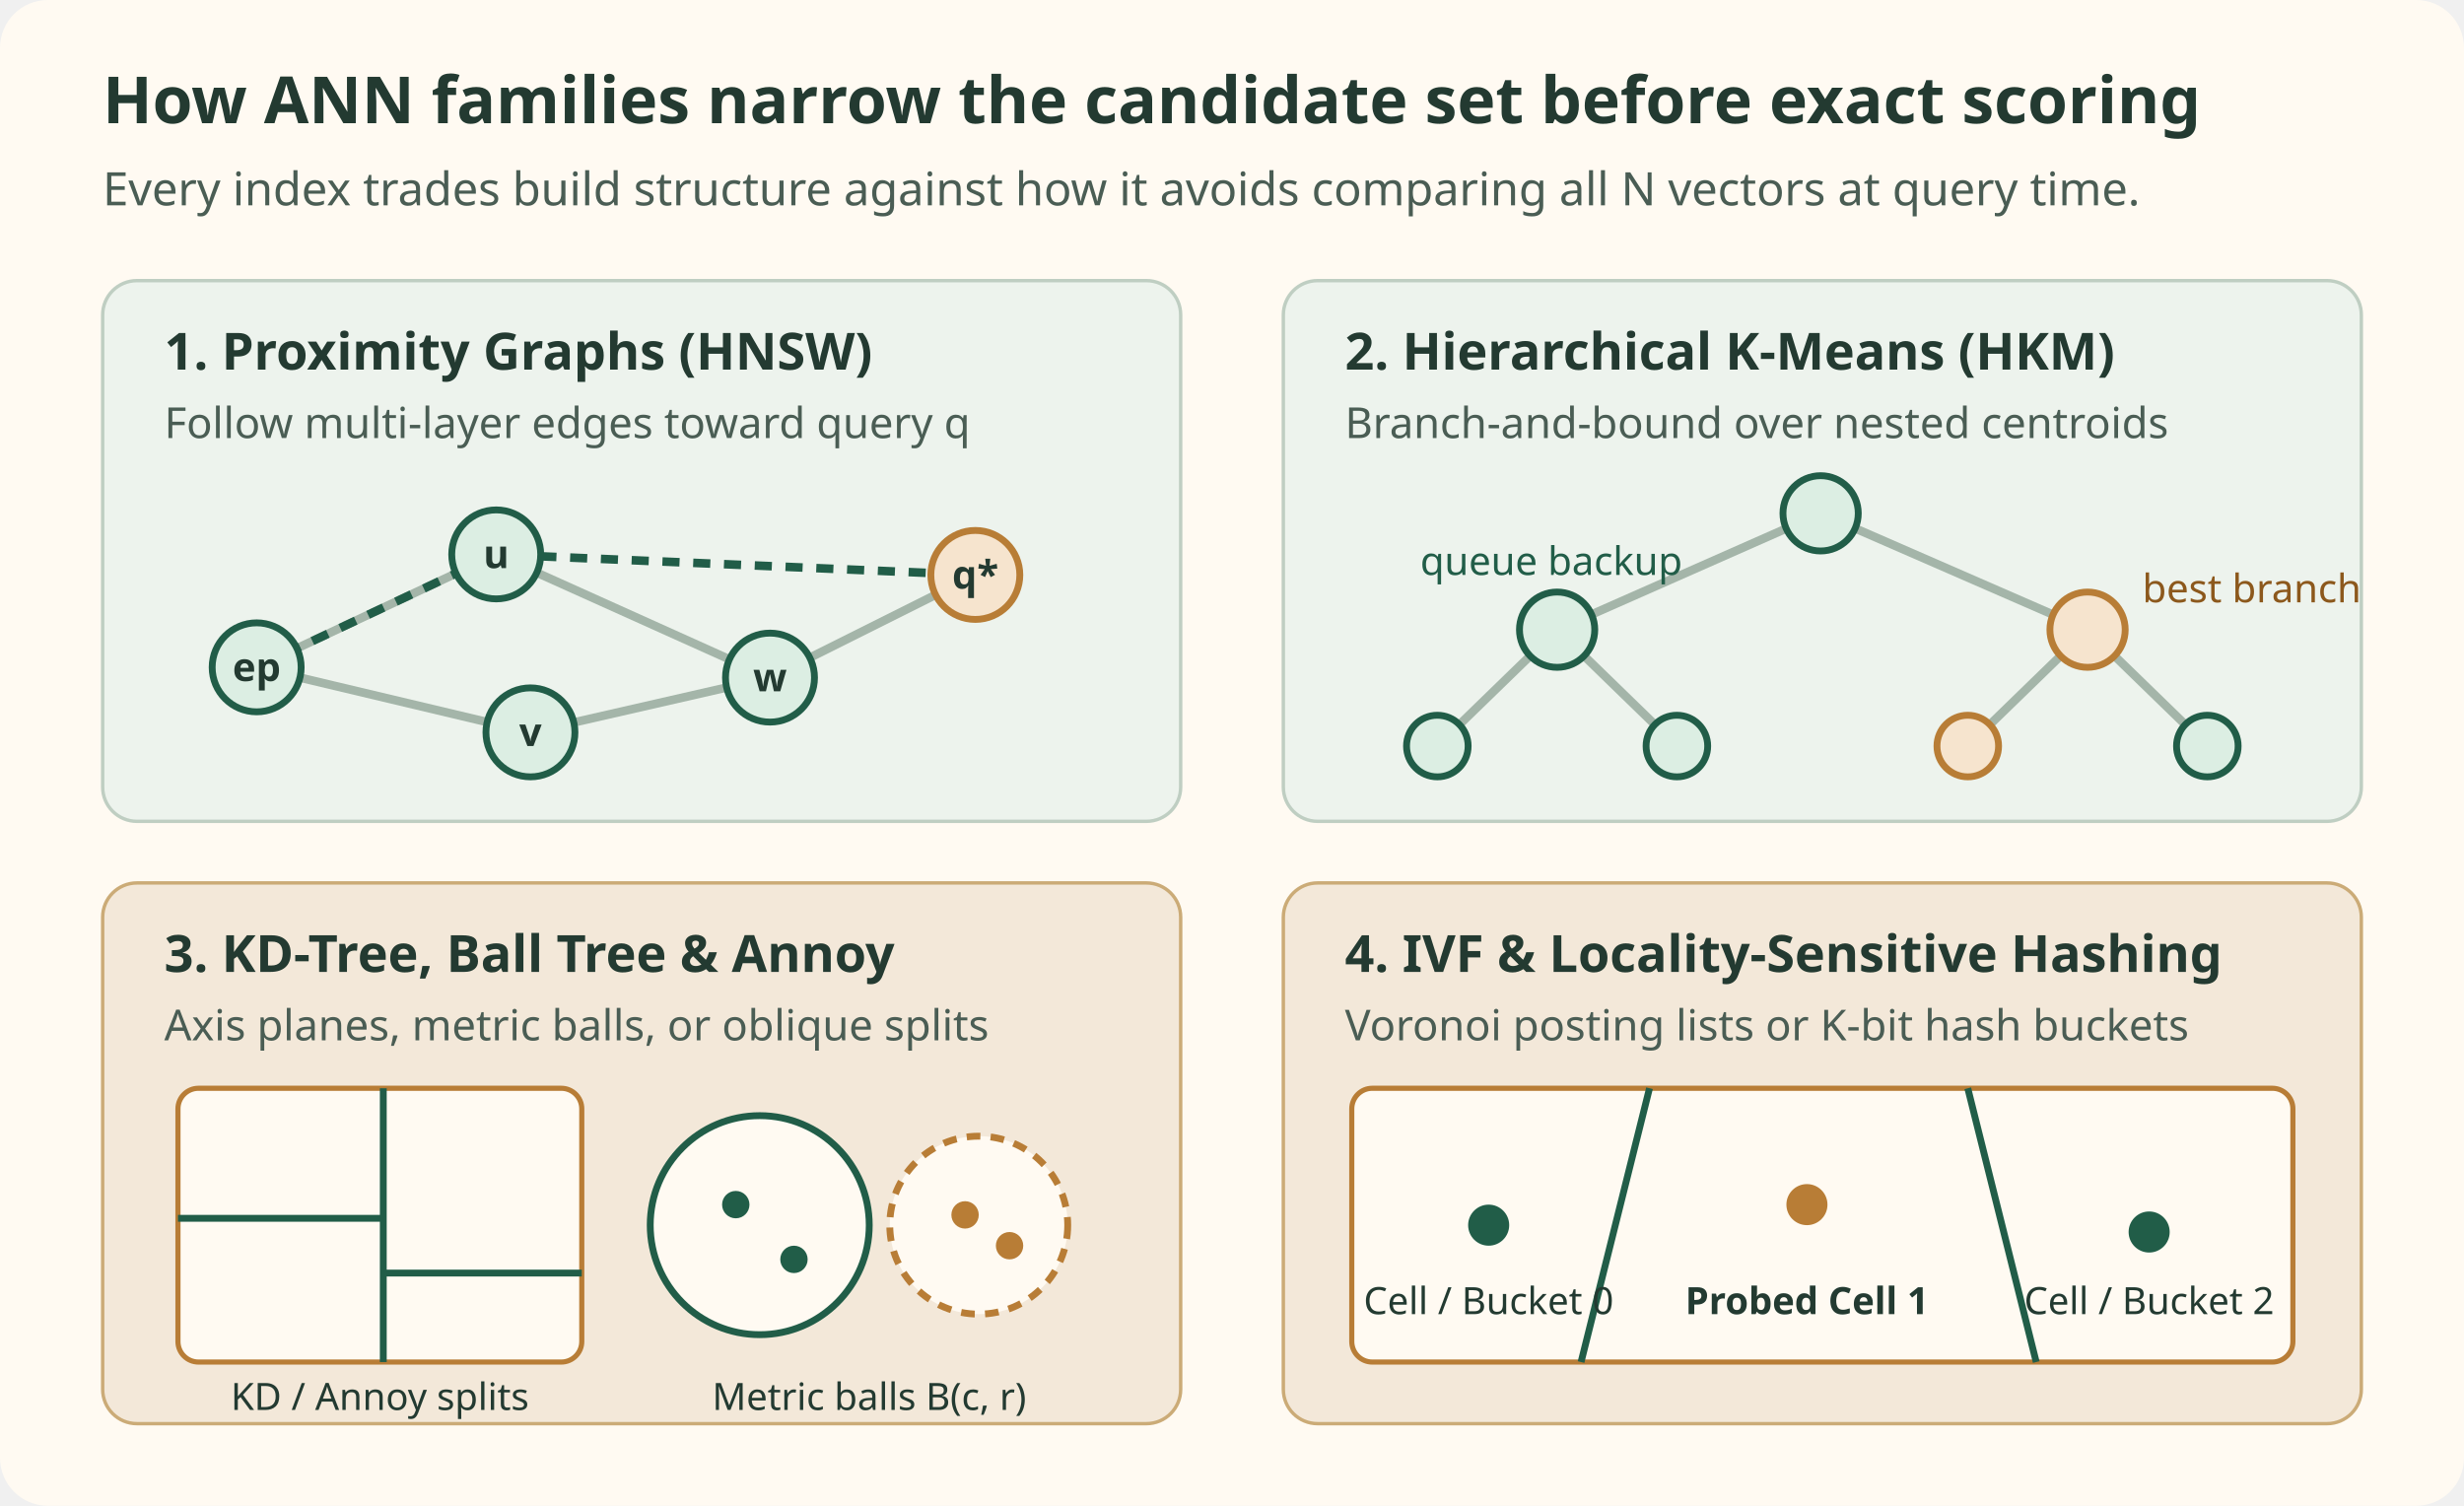
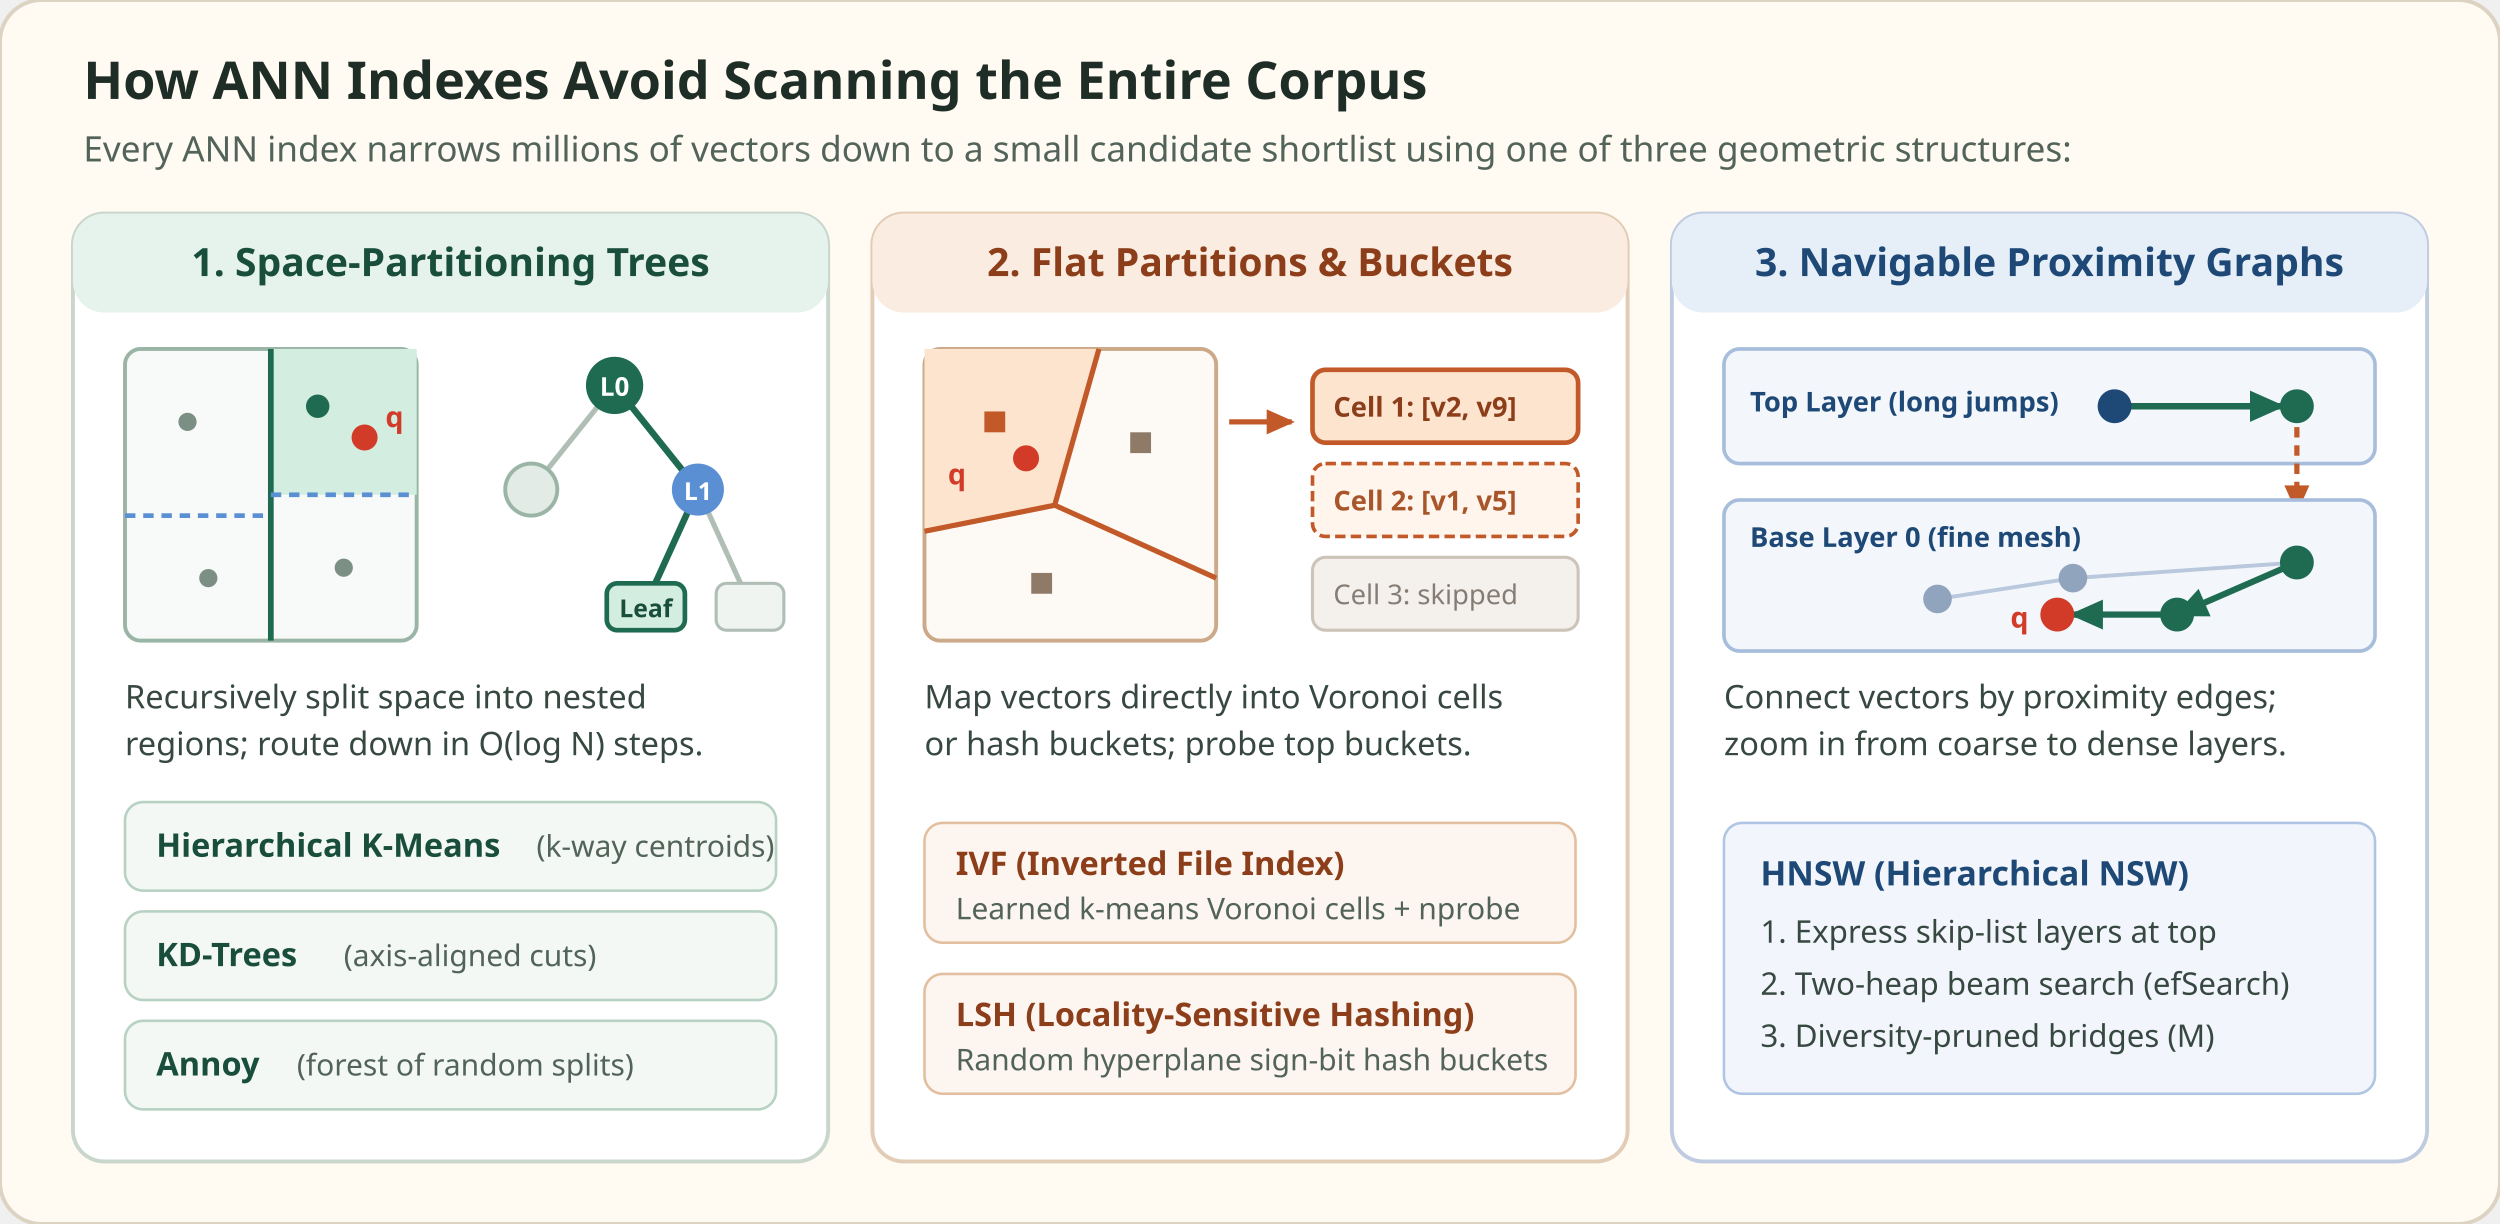
- <svg xmlns="http://www.w3.org/2000/svg" viewBox="0 0 720 440" role="img" aria-labelledby="title desc">
-   <rect width="720" height="440" rx="14" fill="#fffaf2" />
-   <g font-family="sans-serif" fill="#233a31">
-     <text x="30" y="36" font-size="19" font-weight="700">How ANN families narrow the candidate set before exact scoring</text>
-     <text x="30" y="60" font-size="13.5" fill="#4a5d54">Every index trades build structure against how it avoids comparing all N vectors at query time.</text>
-     <rect x="30" y="82" width="315" height="158" rx="10" fill="#edf3ed" stroke="#bfcec2" />
-     <text x="48" y="108" font-size="15" font-weight="700">1. Proximity Graphs (HNSW)</text>
-     <text x="48" y="128" font-size="12.5" fill="#4a5d54">Follow multi-layer edges toward query q</text>
-     <g stroke="#a4b5a9" stroke-width="2.5" fill="none">
-       <path d="M75 195L145 162L225 198L285 168" />
-       <path d="M75 195L155 214L225 198" />
-     </g>
-     <path d="M75 195L145 162L285 168" stroke="#215d48" stroke-width="2.5" stroke-dasharray="5 4" fill="none" />
-     <g fill="#dceee3" stroke="#215d48" stroke-width="2">
-       <circle cx="75" cy="195" r="13" />
-       <circle cx="145" cy="162" r="13" />
-       <circle cx="155" cy="214" r="13" />
-       <circle cx="225" cy="198" r="13" />
-       <circle cx="285" cy="168" r="13" fill="#f6e4ce" stroke="#b87d36" />
-     </g>
-     <g font-size="11.5" font-weight="700" text-anchor="middle">
-       <text x="75" y="199">ep</text>
-       <text x="145" y="166">u</text>
-       <text x="155" y="218">v</text>
-       <text x="225" y="202">w</text>
-       <text x="285" y="172">q*</text>
-     </g>
-     <rect x="375" y="82" width="315" height="158" rx="10" fill="#edf3ed" stroke="#bfcec2" />
-     <text x="393" y="108" font-size="15" font-weight="700">2. Hierarchical K-Means (HKM)</text>
-     <text x="393" y="128" font-size="12.5" fill="#4a5d54">Branch-and-bound over nested centroids</text>
-     <g stroke="#a4b5a9" stroke-width="2.5" fill="none">
-       <path d="M532 150L455 184M532 150L610 184" />
-       <path d="M455 184L420 218M455 184L490 218" />
-       <path d="M610 184L575 218M610 184L645 218" />
-     </g>
-     <g fill="#dceee3" stroke="#215d48" stroke-width="2">
-       <circle cx="532" cy="150" r="11" />
-       <circle cx="455" cy="184" r="11" />
-       <circle cx="610" cy="184" r="11" fill="#f6e4ce" stroke="#b87d36" />
-       <circle cx="420" cy="218" r="9" />
-       <circle cx="490" cy="218" r="9" />
-       <circle cx="575" cy="218" r="9" fill="#f6e4ce" stroke="#b87d36" />
-       <circle cx="645" cy="218" r="9" />
-     </g>
-     <text x="415" y="168" font-size="11.5" fill="#215d48">queue backup</text>
-     <text x="626" y="176" font-size="11.5" fill="#8c581c">best branch</text>
-     <rect x="30" y="258" width="315" height="158" rx="10" fill="#f3e8d9" stroke="#cbab77" />
-     <text x="48" y="284" font-size="15" font-weight="700">3. KD-Tree, Ball Tree &amp; Annoy</text>
-     <text x="48" y="304" font-size="12.5" fill="#4a5d54">Axis planes, metric balls, or oblique splits</text>
-     <rect x="52" y="318" width="118" height="80" rx="6" fill="#fffaf2" stroke="#b87d36" stroke-width="1.5" />
-     <path d="M112 318V398M52 356H112M112 372H170" stroke="#215d48" stroke-width="2" />
-     <text x="111" y="412" font-size="11" text-anchor="middle">KD / Annoy splits</text>
-     <circle cx="222" cy="358" r="32" fill="#fffaf2" stroke="#215d48" stroke-width="2" />
-     <circle cx="286" cy="358" r="26" fill="#fffaf2" stroke="#b87d36" stroke-width="2" stroke-dasharray="4 3" />
-     <circle cx="215" cy="352" r="4" fill="#215d48" />
-     <circle cx="232" cy="368" r="4" fill="#215d48" />
-     <circle cx="282" cy="355" r="4" fill="#b87d36" />
-     <circle cx="295" cy="364" r="4" fill="#b87d36" />
-     <text x="254" y="412" font-size="11" text-anchor="middle">Metric balls B(c, r)</text>
-     <rect x="375" y="258" width="315" height="158" rx="10" fill="#f3e8d9" stroke="#cbab77" />
-     <text x="393" y="284" font-size="15" font-weight="700">4. IVF &amp; Locality-Sensitive Hashing</text>
-     <text x="393" y="304" font-size="12.5" fill="#4a5d54">Voronoi posting lists or K-bit hash buckets</text>
-     <rect x="395" y="318" width="275" height="80" rx="6" fill="#fffaf2" stroke="#b87d36" stroke-width="1.5" />
-     <path d="M482 318L462 398M575 318L595 398" stroke="#215d48" stroke-width="2" />
-     <circle cx="435" cy="358" r="6" fill="#215d48" />
-     <circle cx="528" cy="352" r="6" fill="#b87d36" />
-     <circle cx="628" cy="360" r="6" fill="#215d48" />
-     <text x="435" y="384" font-size="11" text-anchor="middle">Cell / Bucket 0</text>
-     <text x="528" y="384" font-size="11" font-weight="700" text-anchor="middle">Probed Cell 1</text>
-     <text x="628" y="384" font-size="11" text-anchor="middle">Cell / Bucket 2</text>
-   </g>
+ <svg xmlns="http://www.w3.org/2000/svg" viewBox="0 0 960 470" role="img" aria-labelledby="title desc">
+   <defs>
+     <marker id="arr-green" viewBox="0 0 10 10" refX="8" refY="5" markerWidth="6" markerHeight="6" orient="auto-start-reverse">
+       <path d="M 0 1 L 9 5 L 0 9 z" fill="#1e6b52" />
+     </marker>
+     <marker id="arr-orange" viewBox="0 0 10 10" refX="8" refY="5" markerWidth="6" markerHeight="6" orient="auto-start-reverse">
+       <path d="M 0 1 L 9 5 L 0 9 z" fill="#c25928" />
+     </marker>
+   </defs>
+   <rect width="960" height="470" rx="16" fill="#fffaf2" stroke="#dcd3c2" stroke-width="1.5" />
+   <text x="32" y="38" font-family="sans-serif" font-size="20" font-weight="700" fill="#1e2d26">How ANN Indexes Avoid Scanning the Entire Corpus</text>
+   <text x="32" y="62" font-family="sans-serif" font-size="13.5" fill="#52635a">Every ANN index narrows millions of vectors down to a small candidate shortlist using one of three geometric structures:</text>
+   <rect x="28" y="82" width="290" height="364" rx="12" fill="#ffffff" stroke="#c8d6cc" stroke-width="1.5" />
+   <rect x="28" y="82" width="290" height="38" rx="12" fill="#e6f2ec" />
+   <text x="173" y="106" font-family="sans-serif" font-size="15" font-weight="700" fill="#184e3b" text-anchor="middle">1. Space-Partitioning Trees</text>
+   <rect x="48" y="134" width="112" height="112" rx="6" fill="#f7faf8" stroke="#9ab5a6" stroke-width="1.5" />
+   <rect x="104" y="134" width="56" height="56" fill="#d3ede0" />
+   <line x1="104" y1="134" x2="104" y2="246" stroke="#1e6b52" stroke-width="2.2" />
+   <line x1="48" y1="198" x2="104" y2="198" stroke="#5b8fd4" stroke-width="1.8" stroke-dasharray="4 3" />
+   <line x1="104" y1="190" x2="160" y2="190" stroke="#5b8fd4" stroke-width="1.8" stroke-dasharray="4 3" />
+   <circle cx="72" cy="162" r="3.5" fill="#7c8f85" />
+   <circle cx="80" cy="222" r="3.5" fill="#7c8f85" />
+   <circle cx="132" cy="218" r="3.5" fill="#7c8f85" />
+   <circle cx="122" cy="156" r="4.5" fill="#1e6b52" />
+   <circle cx="140" cy="168" r="5" fill="#d13b27" />
+   <text x="148" y="164" font-family="sans-serif" font-size="11" font-weight="700" fill="#d13b27">q</text>
+   <line x1="236" y1="148" x2="204" y2="188" stroke="#b0beb6" stroke-width="2" />
+   <line x1="236" y1="148" x2="268" y2="188" stroke="#1e6b52" stroke-width="2.5" />
+   <line x1="268" y1="188" x2="248" y2="232" stroke="#1e6b52" stroke-width="2.5" />
+   <line x1="268" y1="188" x2="288" y2="232" stroke="#b0beb6" stroke-width="2" />
+   <circle cx="236" cy="148" r="11" fill="#1e6b52" />
+   <text x="236" y="152" font-family="sans-serif" font-size="10" font-weight="700" fill="#ffffff" text-anchor="middle">L0</text>
+   <circle cx="204" cy="188" r="10" fill="#e3ebe6" stroke="#9ab5a6" stroke-width="1.5" />
+   <circle cx="268" cy="188" r="10" fill="#5b8fd4" />
+   <text x="268" y="192" font-family="sans-serif" font-size="9.5" font-weight="700" fill="#ffffff" text-anchor="middle">L1</text>
+   <rect x="233" y="224" width="30" height="18" rx="4" fill="#d3ede0" stroke="#1e6b52" stroke-width="1.8" />
+   <text x="248" y="237" font-family="sans-serif" font-size="9.5" font-weight="700" fill="#184e3b" text-anchor="middle">Leaf</text>
+   <rect x="275" y="224" width="26" height="18" rx="4" fill="#f0f4f1" stroke="#b0beb6" stroke-width="1.2" />
+   <text x="48" y="272" font-family="sans-serif" font-size="12.5" fill="#374840">Recursively split space into nested</text>
+   <text x="48" y="290" font-family="sans-serif" font-size="12.5" fill="#374840">regions; route down in O(log N) steps.</text>
+   <rect x="48" y="308" width="250" height="34" rx="7" fill="#f3f8f5" stroke="#b7d1c3" />
+   <text x="60" y="329" font-family="sans-serif" font-size="12.5" font-weight="700" fill="#184e3b">Hierarchical K-Means</text>
+   <text x="206" y="329" font-family="sans-serif" font-size="11.5" fill="#52635a">(k-way centroids)</text>
+   <rect x="48" y="350" width="250" height="34" rx="7" fill="#f3f8f5" stroke="#b7d1c3" />
+   <text x="60" y="371" font-family="sans-serif" font-size="12.5" font-weight="700" fill="#184e3b">KD-Trees</text>
+   <text x="132" y="371" font-family="sans-serif" font-size="11.5" fill="#52635a">(axis-aligned cuts)</text>
+   <rect x="48" y="392" width="250" height="34" rx="7" fill="#f3f8f5" stroke="#b7d1c3" />
+   <text x="60" y="413" font-family="sans-serif" font-size="12.5" font-weight="700" fill="#184e3b">Annoy</text>
+   <text x="114" y="413" font-family="sans-serif" font-size="11.5" fill="#52635a">(forest of random splits)</text>
+   <rect x="335" y="82" width="290" height="364" rx="12" fill="#ffffff" stroke="#e2ccb5" stroke-width="1.5" />
+   <rect x="335" y="82" width="290" height="38" rx="12" fill="#faece0" />
+   <text x="480" y="106" font-family="sans-serif" font-size="15" font-weight="700" fill="#8c3d19" text-anchor="middle">2. Flat Partitions &amp; Buckets</text>
+   <rect x="355" y="134" width="112" height="112" rx="6" fill="#fdfaf6" stroke="#cba989" stroke-width="1.5" />
+   <polygon points="355,134 422,134 405,194 355,204" fill="#fde4cf" />
+   <polyline points="422,134 405,194 355,204" fill="none" stroke="#c25928" stroke-width="2" />
+   <line x1="405" y1="194" x2="467" y2="222" stroke="#c25928" stroke-width="2" />
+   <rect x="378" y="158" width="8" height="8" fill="#c25928" />
+   <rect x="434" y="166" width="8" height="8" fill="#8f7a68" />
+   <rect x="396" y="220" width="8" height="8" fill="#8f7a68" />
+   <circle cx="394" cy="176" r="5" fill="#d13b27" />
+   <text x="364" y="186" font-family="sans-serif" font-size="11" font-weight="700" fill="#d13b27">q</text>
+   <line x1="472" y1="162" x2="496" y2="162" stroke="#c25928" stroke-width="2" marker-end="url(#arr-orange)" />
+   <rect x="504" y="142" width="102" height="28" rx="5" fill="#fde4cf" stroke="#c25928" stroke-width="1.8" />
+   <text x="512" y="160" font-family="sans-serif" font-size="10.5" font-weight="700" fill="#8c3d19">Cell 1: [v2, v9]</text>
+   <rect x="504" y="178" width="102" height="28" rx="5" fill="#fff5ec" stroke="#c25928" stroke-width="1.4" stroke-dasharray="4 2" />
+   <text x="512" y="196" font-family="sans-serif" font-size="10.5" font-weight="700" fill="#a8552a">Cell 2: [v1, v5]</text>
+   <rect x="504" y="214" width="102" height="28" rx="5" fill="#f4f1ed" stroke="#ccc4b8" stroke-width="1.2" />
+   <text x="512" y="232" font-family="sans-serif" font-size="10.5" fill="#857d73">Cell 3: skipped</text>
+   <text x="355" y="272" font-family="sans-serif" font-size="12.5" fill="#374840">Map vectors directly into Voronoi cells</text>
+   <text x="355" y="290" font-family="sans-serif" font-size="12.5" fill="#374840">or hash buckets; probe top buckets.</text>
+   <rect x="355" y="316" width="250" height="46" rx="7" fill="#fdf6f0" stroke="#e2bfa0" />
+   <text x="367" y="336" font-family="sans-serif" font-size="12.5" font-weight="700" fill="#8c3d19">IVF (Inverted File Index)</text>
+   <text x="367" y="353" font-family="sans-serif" font-size="11.5" fill="#52635a">Learned k-means Voronoi cells + nprobe</text>
+   <rect x="355" y="374" width="250" height="46" rx="7" fill="#fdf6f0" stroke="#e2bfa0" />
+   <text x="367" y="394" font-family="sans-serif" font-size="12.5" font-weight="700" fill="#8c3d19">LSH (Locality-Sensitive Hashing)</text>
+   <text x="367" y="411" font-family="sans-serif" font-size="11.5" fill="#52635a">Random hyperplane sign-bit hash buckets</text>
+   <rect x="642" y="82" width="290" height="364" rx="12" fill="#ffffff" stroke="#bfcbe0" stroke-width="1.5" />
+   <rect x="642" y="82" width="290" height="38" rx="12" fill="#e6eef8" />
+   <text x="787" y="106" font-family="sans-serif" font-size="15" font-weight="700" fill="#1e4976" text-anchor="middle">3. Navigable Proximity Graphs</text>
+   <rect x="662" y="134" width="250" height="44" rx="6" fill="#f3f7fc" stroke="#a6bddb" stroke-width="1.4" />
+   <text x="672" y="158" font-family="sans-serif" font-size="10.5" font-weight="700" fill="#1e4976">Top Layer (long jumps)</text>
+   <line x1="812" y1="156" x2="876" y2="156" stroke="#1e6b52" stroke-width="2.5" marker-end="url(#arr-green)" />
+   <circle cx="812" cy="156" r="6.5" fill="#1e4976" />
+   <circle cx="882" cy="156" r="6.5" fill="#1e6b52" />
+   <line x1="882" y1="164" x2="882" y2="196" stroke="#c25928" stroke-width="2" stroke-dasharray="4 3" marker-end="url(#arr-orange)" />
+   <rect x="662" y="192" width="250" height="58" rx="6" fill="#f3f7fc" stroke="#a6bddb" stroke-width="1.4" />
+   <text x="672" y="210" font-family="sans-serif" font-size="10.5" font-weight="700" fill="#1e4976">Base Layer 0 (fine mesh)</text>
+   <line x1="744" y1="230" x2="796" y2="222" stroke="#b9c8dc" stroke-width="1.5" />
+   <line x1="796" y1="222" x2="882" y2="216" stroke="#b9c8dc" stroke-width="1.5" />
+   <line x1="882" y1="216" x2="836" y2="236" stroke="#1e6b52" stroke-width="2.4" marker-end="url(#arr-green)" />
+   <line x1="836" y1="236" x2="796" y2="236" stroke="#1e6b52" stroke-width="2.4" marker-end="url(#arr-green)" />
+   <circle cx="744" cy="230" r="5.5" fill="#90a4be" />
+   <circle cx="796" cy="222" r="5.5" fill="#90a4be" />
+   <circle cx="882" cy="216" r="6.5" fill="#1e6b52" />
+   <circle cx="836" cy="236" r="6.5" fill="#1e6b52" />
+   <circle cx="790" cy="236" r="6.5" fill="#d13b27" />
+   <text x="772" y="241" font-family="sans-serif" font-size="11" font-weight="700" fill="#d13b27">q</text>
+   <text x="662" y="272" font-family="sans-serif" font-size="12.5" fill="#374840">Connect vectors by proximity edges;</text>
+   <text x="662" y="290" font-family="sans-serif" font-size="12.5" fill="#374840">zoom in from coarse to dense layers.</text>
+   <rect x="662" y="316" width="250" height="104" rx="7" fill="#f2f6fc" stroke="#b0c5e3" />
+   <text x="676" y="340" font-family="sans-serif" font-size="13" font-weight="700" fill="#1e4976">HNSW (Hierarchical NSW)</text>
+   <text x="676" y="362" font-family="sans-serif" font-size="12" fill="#374840">1. Express skip-list layers at top</text>
+   <text x="676" y="382" font-family="sans-serif" font-size="12" fill="#374840">2. Two-heap beam search (efSearch)</text>
+   <text x="676" y="402" font-family="sans-serif" font-size="12" fill="#374840">3. Diversity-pruned bridges (M)</text>
</svg>
